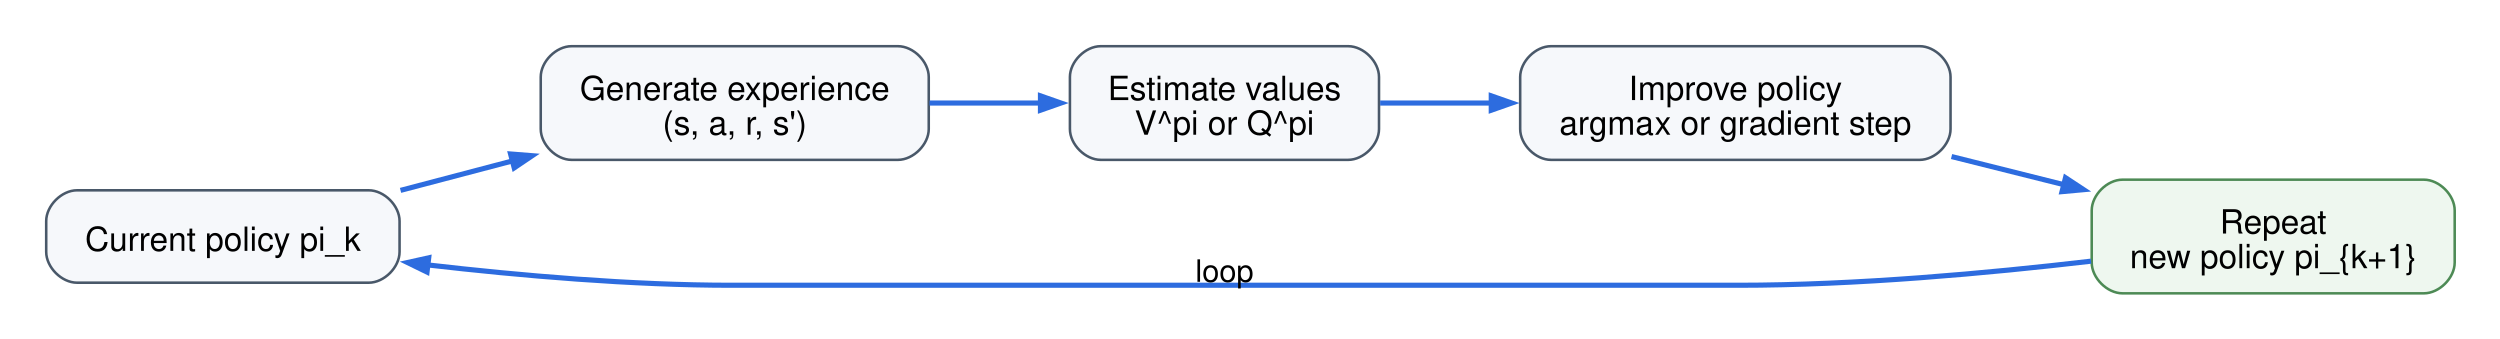
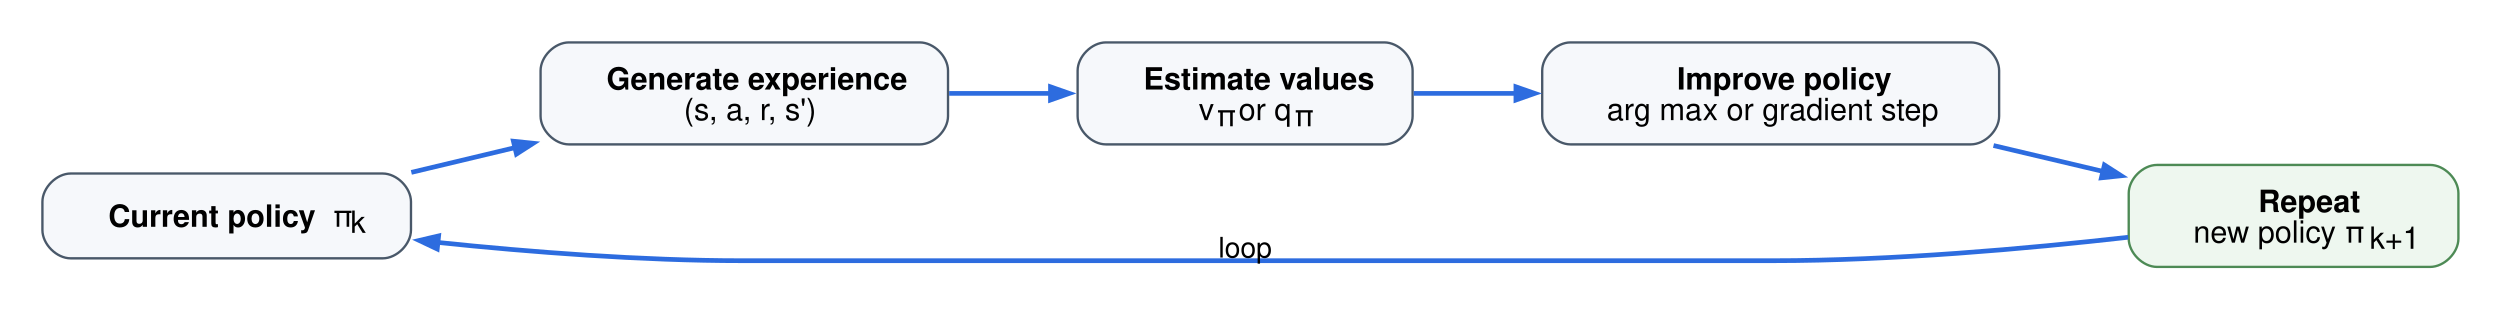
- <svg xmlns="http://www.w3.org/2000/svg" width="974pt" height="132pt" viewBox="0.00 0.00 974.00 132.00">
-   <g id="graph0" class="graph" transform="scale(1 1) rotate(0) translate(18 114.28)">
+ <svg xmlns="http://www.w3.org/2000/svg" width="1061pt" height="131pt" viewBox="0.00 0.00 1061.00 131.00">
+   <g id="graph0" class="graph" transform="scale(1 1) rotate(0) translate(18 113.28)">
    <g id="node1" class="node">
-       <path fill="#f6f8fb" stroke="#495869" d="M125.67,-40.14C125.67,-40.14 12,-40.14 12,-40.14 6,-40.14 0,-34.14 0,-28.14 0,-28.14 0,-16.14 0,-16.14 0,-10.14 6,-4.14 12,-4.14 12,-4.14 125.67,-4.14 125.67,-4.14 131.67,-4.14 137.67,-10.14 137.67,-16.14 137.67,-16.14 137.67,-28.14 137.67,-28.14 137.67,-34.14 131.67,-40.14 125.67,-40.14" />
-       <text xml:space="preserve" text-anchor="middle" x="68.84" y="-16.54" font-family="Helvetica,sans-Serif" font-size="13.00">Current policy pi_k</text>
+       <path fill="#f6f8fb" stroke="#495869" d="M144.42,-39.64C144.42,-39.64 12,-39.64 12,-39.64 6,-39.64 0,-33.64 0,-27.64 0,-27.64 0,-15.64 0,-15.64 0,-9.64 6,-3.64 12,-3.64 12,-3.64 144.42,-3.64 144.42,-3.64 150.42,-3.64 156.42,-9.64 156.42,-15.64 156.42,-15.64 156.42,-27.64 156.42,-27.64 156.42,-33.64 150.42,-39.64 144.42,-39.64" />
+       <text xml:space="preserve" text-anchor="start" x="12.96" y="-17.04" font-family="Helvetica,sans-Serif" font-size="13.00">    </text>
+       <text xml:space="preserve" text-anchor="start" x="27.96" y="-17.04" font-family="Helvetica,sans-Serif" font-weight="bold" font-size="13.00">Current policy</text>
+       <text xml:space="preserve" text-anchor="start" x="119.46" y="-17.04" font-family="Helvetica,sans-Serif" font-size="13.00"> π</text>
+       <text xml:space="preserve" text-anchor="start" x="130.71" y="-17.04" font-family="Helvetica,sans-Serif" baseline-shift="sub" font-size="13.00">k</text>
+       <text xml:space="preserve" text-anchor="start" x="135.96" y="-17.04" font-family="Helvetica,sans-Serif" font-size="13.00">  </text>
    </g>
    <g id="node2" class="node">
-       <path fill="#f6f8fb" stroke="#495869" d="M331.84,-96.28C331.84,-96.28 204.67,-96.28 204.67,-96.28 198.67,-96.28 192.67,-90.28 192.67,-84.28 192.67,-84.28 192.67,-64 192.67,-64 192.67,-58 198.67,-52 204.67,-52 204.67,-52 331.84,-52 331.84,-52 337.84,-52 343.84,-58 343.84,-64 343.84,-64 343.84,-84.28 343.84,-84.28 343.84,-90.28 337.84,-96.28 331.84,-96.28" />
-       <text xml:space="preserve" text-anchor="middle" x="268.26" y="-75.29" font-family="Helvetica,sans-Serif" font-size="13.00">Generate experience</text>
-       <text xml:space="preserve" text-anchor="middle" x="268.26" y="-61.79" font-family="Helvetica,sans-Serif" font-size="13.00">(s, a, r, s')</text>
+       <path fill="#f6f8fb" stroke="#495869" d="M372.34,-95.28C372.34,-95.28 223.42,-95.28 223.42,-95.28 217.42,-95.28 211.42,-89.28 211.42,-83.28 211.42,-83.28 211.42,-64 211.42,-64 211.42,-58 217.42,-52 223.42,-52 223.42,-52 372.34,-52 372.34,-52 378.34,-52 384.34,-58 384.34,-64 384.34,-64 384.34,-83.28 384.34,-83.28 384.34,-89.28 378.34,-95.28 372.34,-95.28" />
+       <text xml:space="preserve" text-anchor="start" x="224.38" y="-75.29" font-family="Helvetica,sans-Serif" font-size="13.00">    </text>
+       <text xml:space="preserve" text-anchor="start" x="239.38" y="-75.29" font-family="Helvetica,sans-Serif" font-weight="bold" font-size="13.00">Generate experience</text>
+       <text xml:space="preserve" text-anchor="start" x="257.75" y="-62.29" font-family="Helvetica,sans-Serif" font-size="13.00">    (s, a, r, s')  </text>
    </g>
    <g id="edge1" class="edge">
-       <path fill="none" stroke="#2d6cdf" stroke-width="2" d="M138.05,-40.11C152.13,-43.82 167.13,-47.77 181.74,-51.61" />
-       <polygon fill="#2d6cdf" stroke="#2d6cdf" stroke-width="2" points="180.91,-54.29 189.36,-53.62 182.33,-48.88 180.91,-54.29" />
+       <path fill="none" stroke="#2d6cdf" stroke-width="2" d="M156.57,-40.12C170.82,-43.53 185.87,-47.12 200.6,-50.64" />
+       <polygon fill="#2d6cdf" stroke="#2d6cdf" stroke-width="2" points="199.89,-53.35 208.32,-52.48 201.19,-47.9 199.89,-53.35" />
    </g>
    <g id="node3" class="node">
-       <path fill="#f6f8fb" stroke="#495869" d="M507.26,-96.28C507.26,-96.28 410.84,-96.28 410.84,-96.28 404.84,-96.28 398.84,-90.28 398.84,-84.28 398.84,-84.28 398.84,-64 398.84,-64 398.84,-58 404.84,-52 410.84,-52 410.84,-52 507.26,-52 507.26,-52 513.26,-52 519.26,-58 519.26,-64 519.26,-64 519.26,-84.28 519.26,-84.28 519.26,-90.28 513.26,-96.28 507.26,-96.28" />
-       <text xml:space="preserve" text-anchor="middle" x="459.05" y="-75.29" font-family="Helvetica,sans-Serif" font-size="13.00">Estimate values</text>
-       <text xml:space="preserve" text-anchor="middle" x="459.05" y="-61.79" font-family="Helvetica,sans-Serif" font-size="13.00">V^pi or Q^pi</text>
+       <path fill="#f6f8fb" stroke="#495869" d="M569.51,-95.28C569.51,-95.28 451.34,-95.28 451.34,-95.28 445.34,-95.28 439.34,-89.28 439.34,-83.28 439.34,-83.28 439.34,-64 439.34,-64 439.34,-58 445.34,-52 451.34,-52 451.34,-52 569.51,-52 569.51,-52 575.51,-52 581.51,-58 581.51,-64 581.51,-64 581.51,-83.28 581.51,-83.28 581.51,-89.28 575.51,-95.28 569.51,-95.28" />
+       <text xml:space="preserve" text-anchor="start" x="452.3" y="-75.29" font-family="Helvetica,sans-Serif" font-size="13.00">    </text>
+       <text xml:space="preserve" text-anchor="start" x="467.3" y="-75.29" font-family="Helvetica,sans-Serif" font-weight="bold" font-size="13.00">Estimate values</text>
+       <text xml:space="preserve" text-anchor="start" x="476.3" y="-62.29" font-family="Helvetica,sans-Serif" font-size="13.00">    v</text>
+       <text xml:space="preserve" text-anchor="start" x="498.05" y="-62.29" font-family="Helvetica,sans-Serif" baseline-shift="sub" font-size="13.00">π</text>
+       <text xml:space="preserve" text-anchor="start" x="504.05" y="-62.29" font-family="Helvetica,sans-Serif" font-size="13.00"> or q</text>
+       <text xml:space="preserve" text-anchor="start" x="531.05" y="-62.29" font-family="Helvetica,sans-Serif" baseline-shift="sub" font-size="13.00">π</text>
+       <text xml:space="preserve" text-anchor="start" x="537.05" y="-62.29" font-family="Helvetica,sans-Serif" font-size="13.00">  </text>
    </g>
    <g id="edge2" class="edge">
-       <path fill="none" stroke="#2d6cdf" stroke-width="2" d="M344.14,-74.14C358.5,-74.14 373.49,-74.14 387.69,-74.14" />
-       <polygon fill="#2d6cdf" stroke="#2d6cdf" stroke-width="2" points="387.36,-76.94 395.36,-74.14 387.36,-71.34 387.36,-76.94" />
+       <path fill="none" stroke="#2d6cdf" stroke-width="2" d="M384.82,-73.64C399.14,-73.64 413.95,-73.64 428.14,-73.64" />
+       <polygon fill="#2d6cdf" stroke="#2d6cdf" stroke-width="2" points="427.83,-76.44 435.83,-73.64 427.83,-70.84 427.83,-76.44" />
    </g>
    <g id="node4" class="node">
-       <path fill="#f6f8fb" stroke="#495869" d="M729.93,-96.28C729.93,-96.28 586.26,-96.28 586.26,-96.28 580.26,-96.28 574.26,-90.28 574.26,-84.28 574.26,-84.28 574.26,-64 574.26,-64 574.26,-58 580.26,-52 586.26,-52 586.26,-52 729.93,-52 729.93,-52 735.93,-52 741.93,-58 741.93,-64 741.93,-64 741.93,-84.28 741.93,-84.28 741.93,-90.28 735.93,-96.28 729.93,-96.28" />
-       <text xml:space="preserve" text-anchor="middle" x="658.1" y="-75.29" font-family="Helvetica,sans-Serif" font-size="13.00">Improve policy</text>
-       <text xml:space="preserve" text-anchor="middle" x="658.1" y="-61.79" font-family="Helvetica,sans-Serif" font-size="13.00">argmax or gradient step</text>
+       <path fill="#f6f8fb" stroke="#495869" d="M818.43,-95.28C818.43,-95.28 648.51,-95.28 648.51,-95.28 642.51,-95.28 636.51,-89.28 636.51,-83.28 636.51,-83.28 636.51,-64 636.51,-64 636.51,-58 642.51,-52 648.51,-52 648.51,-52 818.43,-52 818.43,-52 824.43,-52 830.43,-58 830.43,-64 830.43,-64 830.43,-83.28 830.43,-83.28 830.43,-89.28 824.43,-95.28 818.43,-95.28" />
+       <text xml:space="preserve" text-anchor="start" x="678.72" y="-75.29" font-family="Helvetica,sans-Serif" font-size="13.00">    </text>
+       <text xml:space="preserve" text-anchor="start" x="693.72" y="-75.29" font-family="Helvetica,sans-Serif" font-weight="bold" font-size="13.00">Improve policy</text>
+       <text xml:space="preserve" text-anchor="start" x="649.47" y="-62.29" font-family="Helvetica,sans-Serif" font-size="13.00">    arg max or gradient step  </text>
    </g>
    <g id="edge3" class="edge">
-       <path fill="none" stroke="#2d6cdf" stroke-width="2" d="M519.7,-74.14C533.47,-74.14 548.44,-74.14 563.26,-74.14" />
-       <polygon fill="#2d6cdf" stroke="#2d6cdf" stroke-width="2" points="562.99,-76.94 570.99,-74.14 562.99,-71.34 562.99,-76.94" />
+       <path fill="none" stroke="#2d6cdf" stroke-width="2" d="M581.97,-73.64C595.9,-73.64 610.81,-73.64 625.63,-73.64" />
+       <polygon fill="#2d6cdf" stroke="#2d6cdf" stroke-width="2" points="625.36,-76.44 633.36,-73.64 625.36,-70.84 625.36,-76.44" />
    </g>
    <g id="node5" class="node">
-       <path fill="#eef7ef" stroke="#4d8a55" d="M926.35,-44.28C926.35,-44.28 808.93,-44.28 808.93,-44.28 802.93,-44.28 796.93,-38.28 796.93,-32.28 796.93,-32.28 796.93,-12 796.93,-12 796.93,-6 802.93,0 808.93,0 808.93,0 926.35,0 926.35,0 932.35,0 938.35,-6 938.35,-12 938.35,-12 938.35,-32.28 938.35,-32.28 938.35,-38.28 932.35,-44.28 926.35,-44.28" />
-       <text xml:space="preserve" text-anchor="middle" x="867.64" y="-23.29" font-family="Helvetica,sans-Serif" font-size="13.00">Repeat</text>
-       <text xml:space="preserve" text-anchor="middle" x="867.64" y="-9.79" font-family="Helvetica,sans-Serif" font-size="13.00">new policy pi_{k+1}</text>
+       <path fill="#eef7ef" stroke="#4d8a55" d="M1013.35,-43.28C1013.35,-43.28 897.43,-43.28 897.43,-43.28 891.43,-43.28 885.43,-37.28 885.43,-31.28 885.43,-31.28 885.43,-12 885.43,-12 885.43,-6 891.43,0 897.43,0 897.43,0 1013.35,0 1013.35,0 1019.35,0 1025.35,-6 1025.35,-12 1025.35,-12 1025.35,-31.28 1025.35,-31.28 1025.35,-37.28 1019.35,-43.28 1013.35,-43.28" />
+       <text xml:space="preserve" text-anchor="start" x="925.39" y="-23.29" font-family="Helvetica,sans-Serif" font-size="13.00">    </text>
+       <text xml:space="preserve" text-anchor="start" x="940.39" y="-23.29" font-family="Helvetica,sans-Serif" font-weight="bold" font-size="13.00">Repeat</text>
+       <text xml:space="preserve" text-anchor="start" x="898.39" y="-10.29" font-family="Helvetica,sans-Serif" font-size="13.00">    new policy π</text>
+       <text xml:space="preserve" text-anchor="start" x="987.64" y="-10.29" font-family="Helvetica,sans-Serif" baseline-shift="sub" font-size="13.00">k+1</text>
+       <text xml:space="preserve" text-anchor="start" x="1004.89" y="-10.29" font-family="Helvetica,sans-Serif" font-size="13.00">  </text>
    </g>
    <g id="edge4" class="edge">
-       <path fill="none" stroke="#2d6cdf" stroke-width="2" d="M742.32,-53.29C756.84,-49.65 771.91,-45.87 786.35,-42.26" />
-       <polygon fill="#2d6cdf" stroke="#2d6cdf" stroke-width="2" points="786.72,-45.05 793.8,-40.39 785.36,-39.62 786.72,-45.05" />
+       <path fill="none" stroke="#2d6cdf" stroke-width="2" d="M828.05,-51.51C843.63,-47.83 859.66,-44.04 874.85,-40.45" />
+       <polygon fill="#2d6cdf" stroke="#2d6cdf" stroke-width="2" points="875.12,-43.26 882.26,-38.69 873.83,-37.81 875.12,-43.26" />
    </g>
    <g id="edge5" class="edge">
-       <path fill="none" stroke="#2d6cdf" stroke-width="2" d="M796.66,-12.53C756.48,-7.82 705.05,-3.14 659.1,-3.14 267.26,-3.14 267.26,-3.14 267.26,-3.14 228.09,-3.14 184.76,-6.89 148.7,-11.06" />
-       <polygon fill="#2d6cdf" stroke="#2d6cdf" stroke-width="2" points="148.37,-8.28 140.75,-12 149.03,-13.84 148.37,-8.28" />
-       <text xml:space="preserve" text-anchor="middle" x="459.05" y="-4.49" font-family="Helvetica,sans-Serif" font-size="12.00">loop</text>
+       <path fill="none" stroke="#2d6cdf" stroke-width="2" d="M885.19,-12.59C841.95,-7.69 785.06,-2.64 734.47,-2.64 296.88,-2.64 296.88,-2.64 296.88,-2.64 254.32,-2.64 207.25,-6.29 167.8,-10.39" />
+       <polygon fill="#2d6cdf" stroke="#2d6cdf" stroke-width="2" points="167.56,-7.6 159.9,-11.23 168.15,-13.17 167.56,-7.6" />
+       <text xml:space="preserve" text-anchor="middle" x="510.43" y="-3.99" font-family="Helvetica,sans-Serif" font-size="12.00">loop</text>
    </g>
  </g>
</svg>
